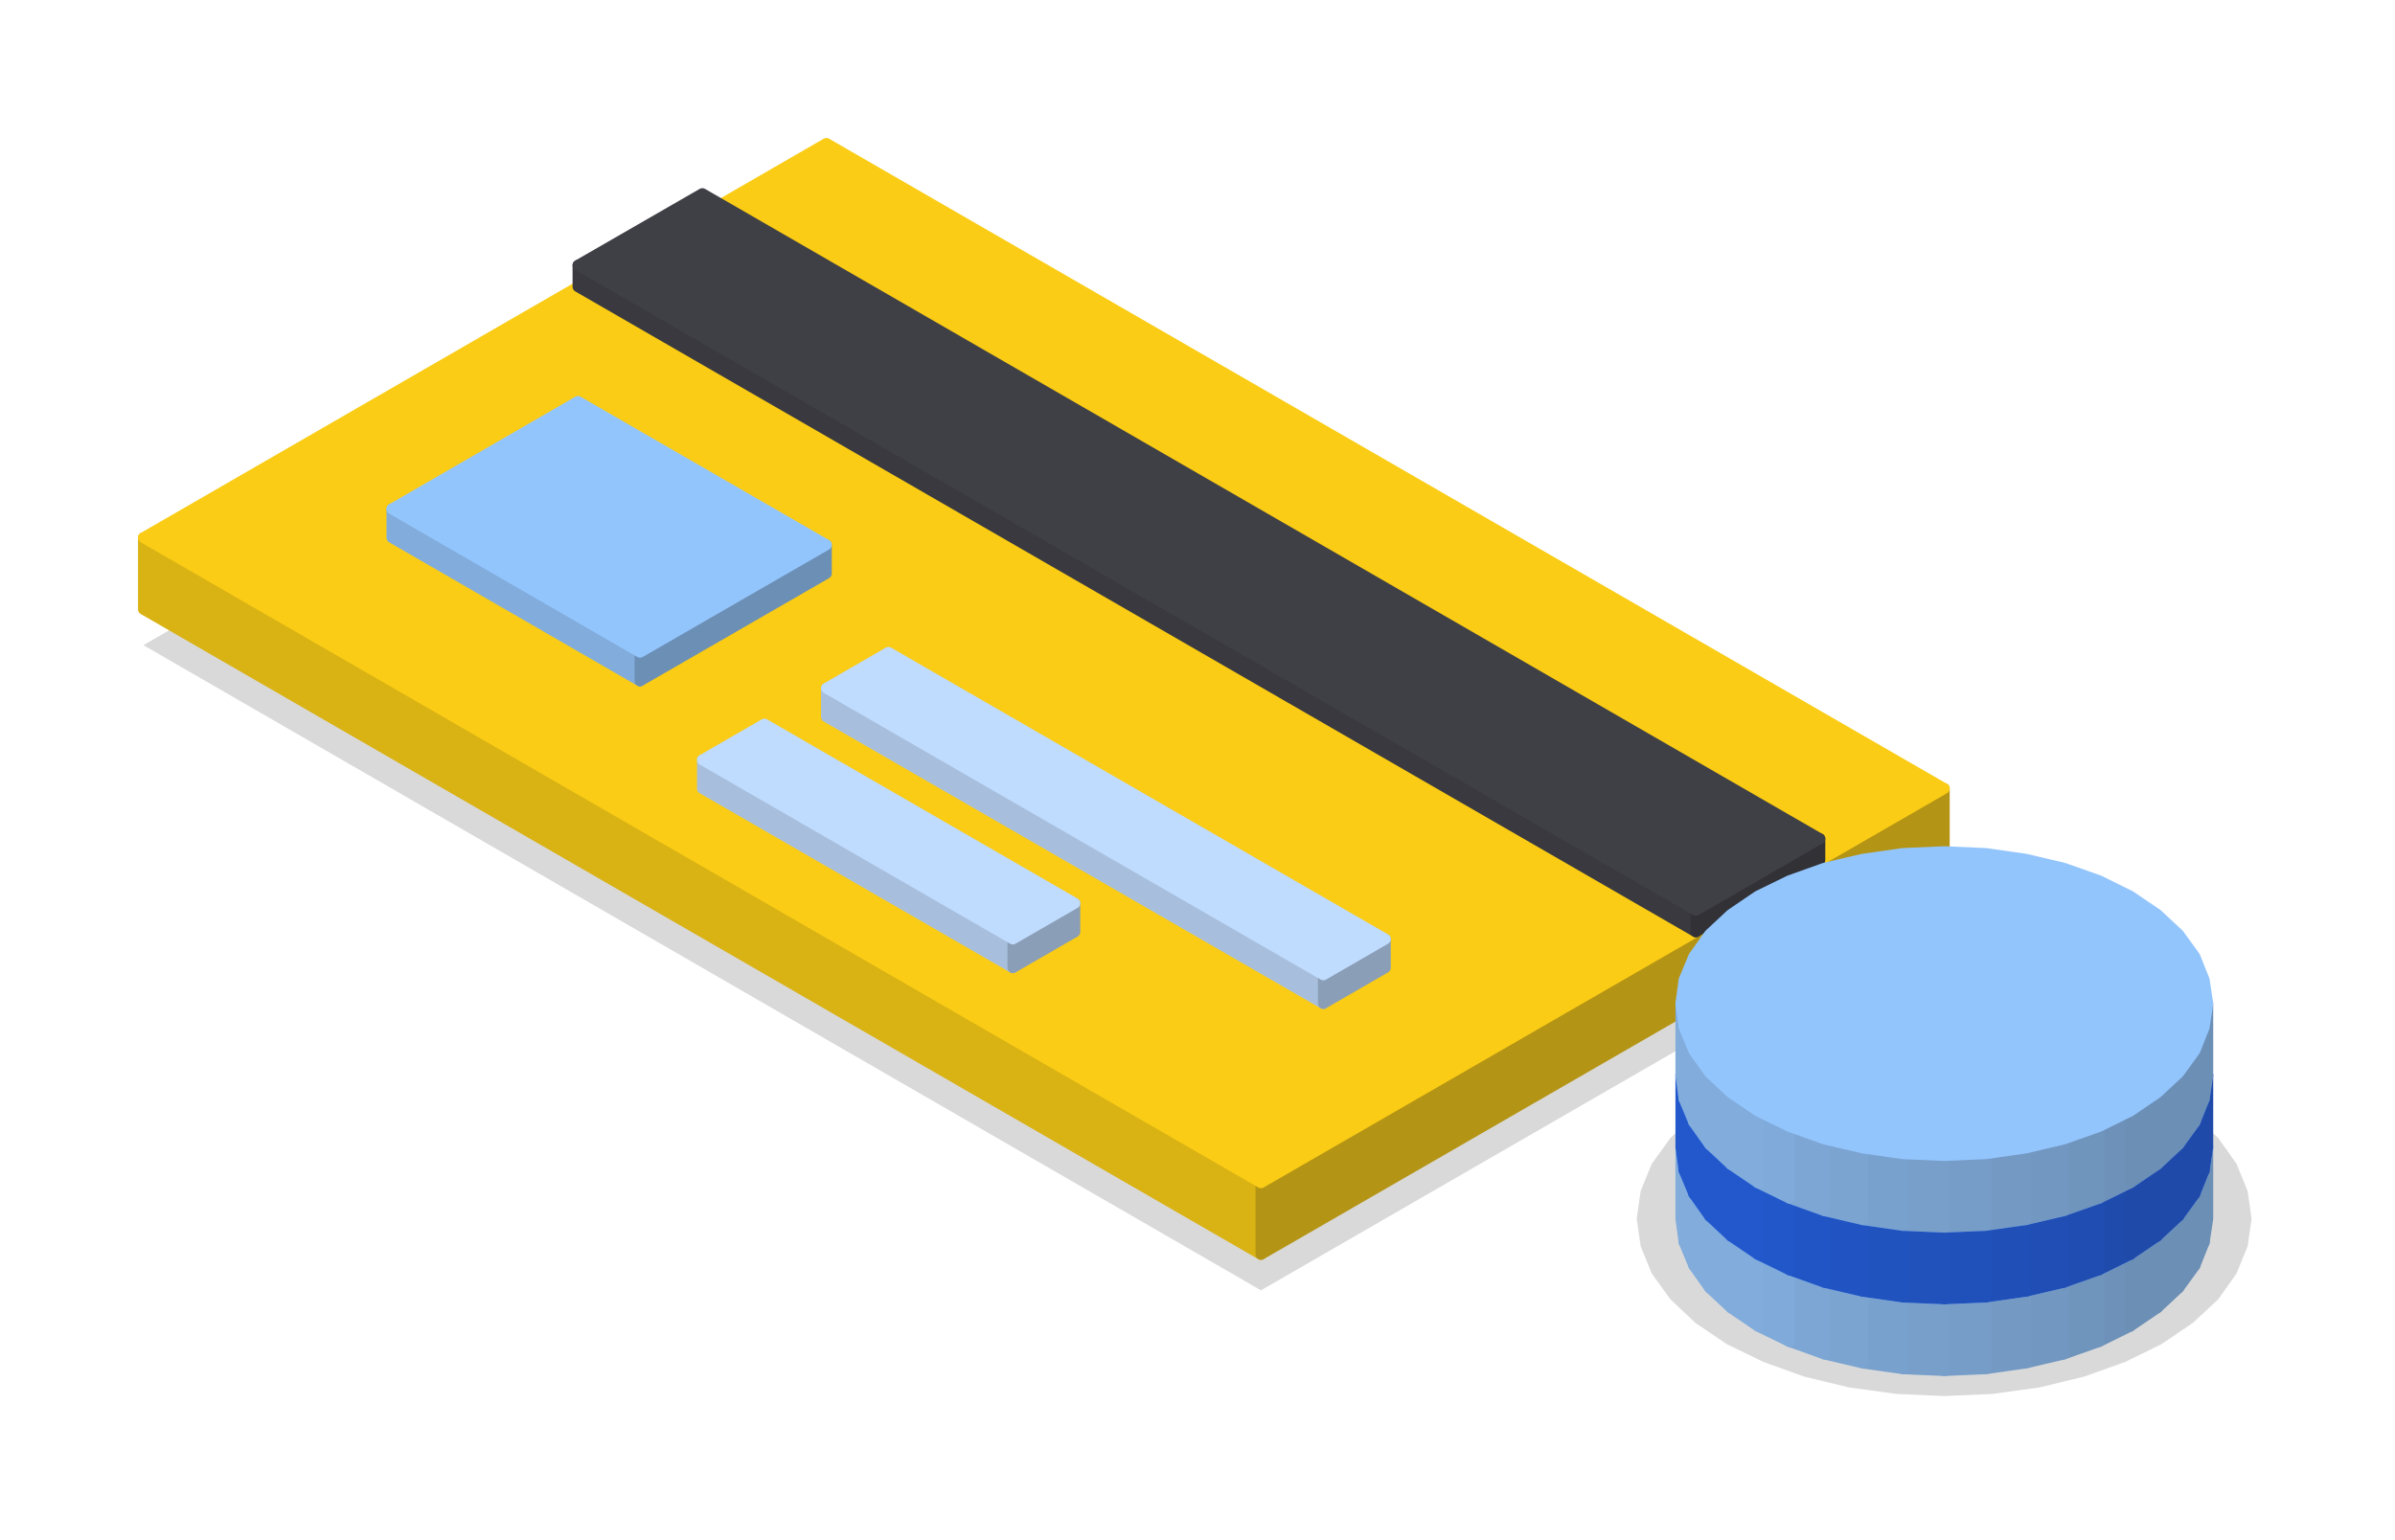
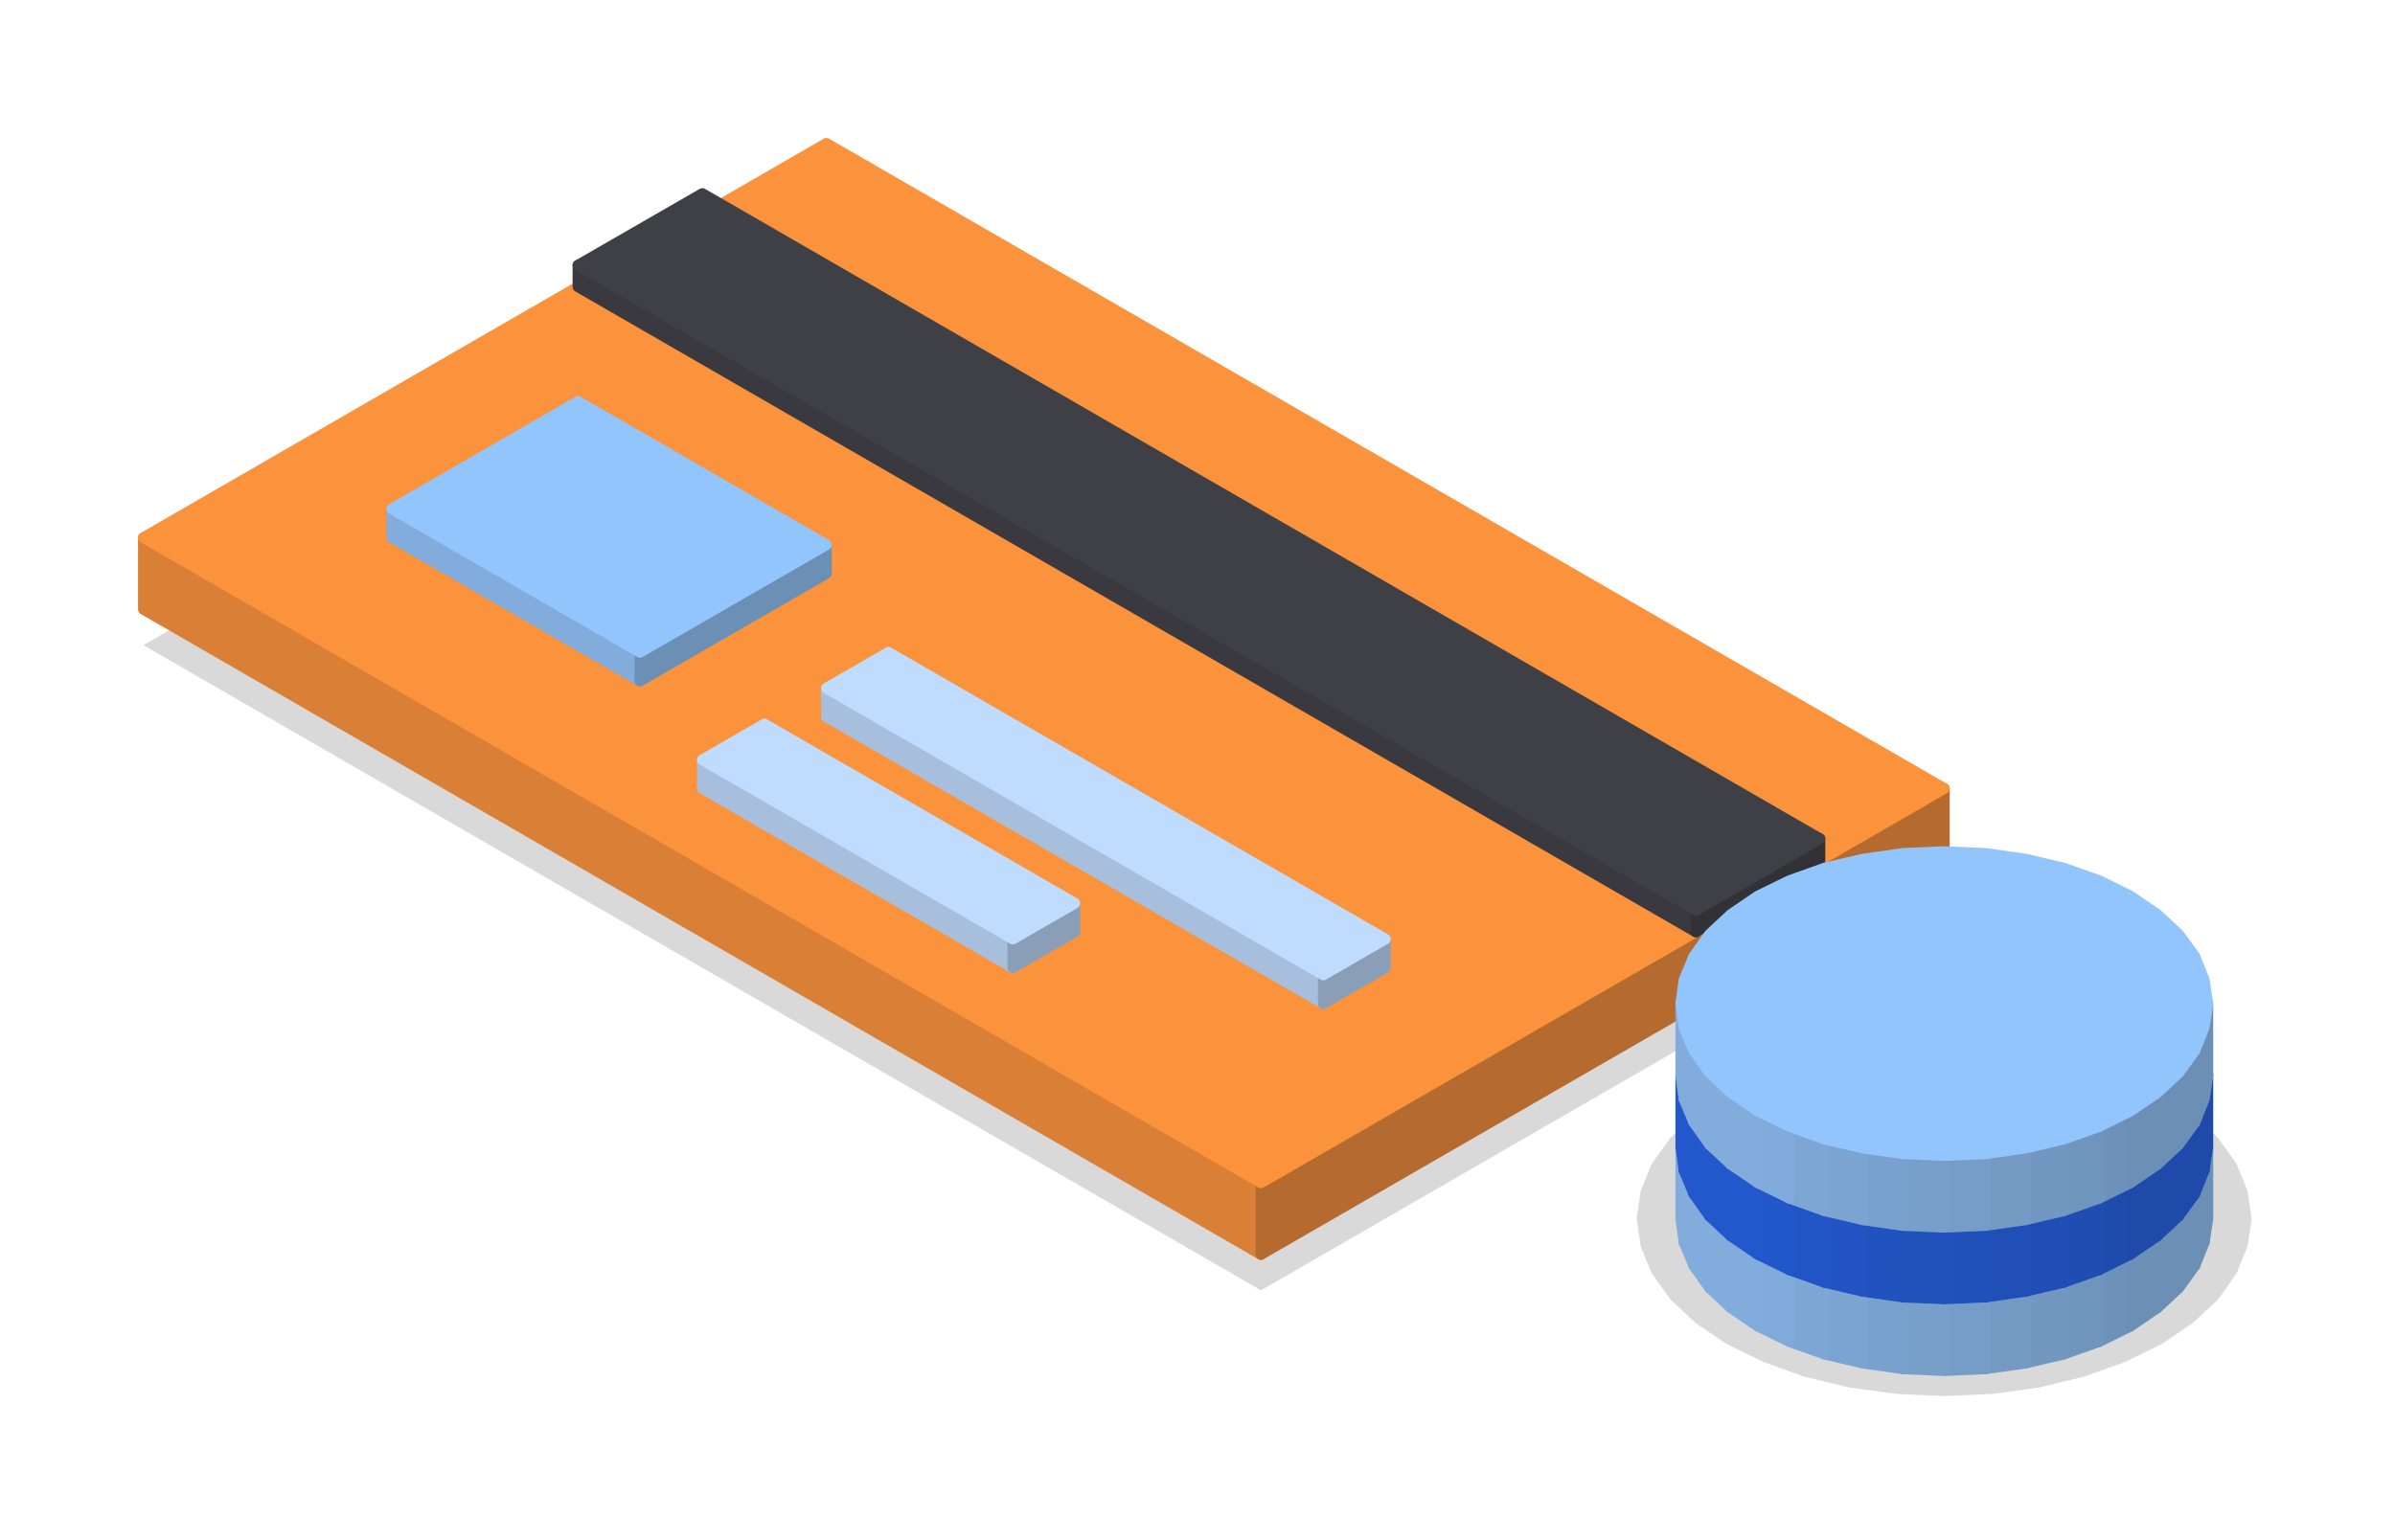
<svg xmlns="http://www.w3.org/2000/svg" width="66.8" height="42.95" viewBox="-23.05 -6 66.8 42.95" fill="none" aria-hidden="true">
  <polygon points="0,1 31.18,19 12.12,30 -19.05,12" fill="#111111" fill-opacity="0.16" />
  <polygon points="37.24,31.5 36.22,32 35.07,32.41 33.83,32.71 32.52,32.89 31.18,32.95 29.84,32.89 28.53,32.71 27.28,32.41 26.14,32 25.11,31.5 24.24,30.91 23.54,30.25 23.02,29.53 22.71,28.77 22.6,28 22.71,27.23 23.02,26.47 23.54,25.75 24.24,25.09 25.11,24.5 26.14,24 27.28,23.59 28.53,23.29 29.84,23.11 31.18,23.05 32.52,23.11 33.83,23.29 35.07,23.59 36.22,24 37.24,24.5 38.11,25.09 38.82,25.75 39.33,26.47 39.64,27.23 39.75,28 39.64,28.77 39.33,29.53 38.82,30.25 38.11,30.91" fill="#111111" fill-opacity="0.16" />
-   <polygon points="-19.05,11 12.12,29 12.12,27 -19.05,9" fill="#d9b214" stroke="#d9b214" stroke-width="0.3" stroke-linejoin="round" />
-   <polygon points="31.18,18 12.12,29 12.12,27 31.18,16" fill="#b49414" stroke="#b49414" stroke-width="0.3" stroke-linejoin="round" />
-   <polygon points="0,-2 31.18,16 12.12,27 -19.05,9" fill="#FACC15" stroke="#FACC15" stroke-width="0.3" stroke-linejoin="round" />
+   <polygon points="-19.05,11 12.12,29 12.12,27 -19.05,9" fill="#da8036" stroke="#da8036" stroke-width="0.3" stroke-linejoin="round" />
+   <polygon points="31.18,18 12.12,29 12.12,27 31.18,16" fill="#b56b2f" stroke="#b56b2f" stroke-width="0.3" stroke-linejoin="round" />
+   <polygon points="0,-2 31.18,16 12.12,27 -19.05,9" fill="#FB923C" stroke="#FB923C" stroke-width="0.3" stroke-linejoin="round" />
  <polygon points="-6.93,2 24.25,20 24.25,19.4 -6.93,1.4" fill="#39393f" stroke="#39393f" stroke-width="0.3" stroke-linejoin="round" />
  <polygon points="27.71,18 24.25,20 24.25,19.4 27.71,17.4" fill="#313136" stroke="#313136" stroke-width="0.3" stroke-linejoin="round" />
  <polygon points="-3.46,-0.6 27.71,17.4 24.25,19.4 -6.93,1.4" fill="#3F3F46" stroke="#3F3F46" stroke-width="0.3" stroke-linejoin="round" />
  <polygon points="-12.12,9 -5.2,13 -5.2,12.2 -12.12,8.2" fill="#81acdc" stroke="#81acdc" stroke-width="0.3" stroke-linejoin="round" />
  <polygon points="0,10 -5.2,13 -5.2,12.2 0,9.2" fill="#6c8fb6" stroke="#6c8fb6" stroke-width="0.3" stroke-linejoin="round" />
  <polygon points="-6.93,5.2 0,9.2 -5.2,12.2 -12.12,8.2" fill="#93C5FD" stroke="#93C5FD" stroke-width="0.3" stroke-linejoin="round" />
  <polygon points="0,14 13.86,22 13.86,21.2 0,13.2" fill="#a7bfdd" stroke="#a7bfdd" stroke-width="0.3" stroke-linejoin="round" />
  <polygon points="15.59,21 13.86,22 13.86,21.2 15.59,20.2" fill="#8b9eb7" stroke="#8b9eb7" stroke-width="0.3" stroke-linejoin="round" />
  <polygon points="1.73,12.2 15.59,20.2 13.86,21.2 0,13.2" fill="#BFDBFE" stroke="#BFDBFE" stroke-width="0.3" stroke-linejoin="round" />
  <polygon points="-3.46,16 5.2,21 5.2,20.2 -3.46,15.2" fill="#a7bfdd" stroke="#a7bfdd" stroke-width="0.3" stroke-linejoin="round" />
  <polygon points="6.93,20 5.2,21 5.2,20.2 6.93,19.2" fill="#8b9eb7" stroke="#8b9eb7" stroke-width="0.3" stroke-linejoin="round" />
  <polygon points="-1.73,14.2 6.93,19.2 5.2,20.2 -3.46,15.2" fill="#BFDBFE" stroke="#BFDBFE" stroke-width="0.3" stroke-linejoin="round" />
  <polygon points="36.37,31 35.5,31.43 35.5,29.43 36.37,29" fill="#6e91b9" stroke="#6e91b9" stroke-width="0.3" stroke-linejoin="round" />
  <polygon points="35.5,31.43 34.51,31.78 34.51,29.78 35.5,29.43" fill="#7095bd" stroke="#7095bd" stroke-width="0.3" stroke-linejoin="round" />
  <polygon points="34.51,31.78 33.45,32.03 33.45,30.03 34.51,29.78" fill="#7297c1" stroke="#7297c1" stroke-width="0.3" stroke-linejoin="round" />
  <polygon points="33.45,32.03 32.33,32.19 32.33,30.19 33.45,30.03" fill="#749ac4" stroke="#749ac4" stroke-width="0.3" stroke-linejoin="round" />
  <polygon points="32.33,32.19 31.18,32.24 31.18,30.24 32.33,30.19" fill="#769cc8" stroke="#769cc8" stroke-width="0.3" stroke-linejoin="round" />
  <polygon points="31.18,32.24 30.03,32.19 30.03,30.19 31.18,30.24" fill="#779fca" stroke="#779fca" stroke-width="0.3" stroke-linejoin="round" />
  <polygon points="30.03,32.19 28.91,32.03 28.91,30.03 30.03,30.19" fill="#79a1ce" stroke="#79a1ce" stroke-width="0.3" stroke-linejoin="round" />
  <polygon points="28.91,32.03 27.84,31.78 27.84,29.78 28.91,30.03" fill="#7ba4d1" stroke="#7ba4d1" stroke-width="0.3" stroke-linejoin="round" />
  <polygon points="27.84,31.78 26.86,31.43 26.86,29.43 27.84,29.78" fill="#7da6d5" stroke="#7da6d5" stroke-width="0.3" stroke-linejoin="round" />
  <polygon points="26.86,31.43 25.98,31 25.98,29 26.86,29.43" fill="#7faad9" stroke="#7faad9" stroke-width="0.3" stroke-linejoin="round" />
  <polygon points="25.98,31 25.23,30.49 25.23,28.49 25.98,29" fill="#81acdc" stroke="#81acdc" stroke-width="0.3" stroke-linejoin="round" />
  <polygon points="25.23,30.49 24.63,29.93 24.63,27.93 25.23,28.49" fill="#81acdc" stroke="#81acdc" stroke-width="0.3" stroke-linejoin="round" />
  <polygon points="24.63,29.93 24.19,29.31 24.19,27.31 24.63,27.93" fill="#81acdc" stroke="#81acdc" stroke-width="0.3" stroke-linejoin="round" />
  <polygon points="24.19,29.31 23.92,28.66 23.92,26.66 24.19,27.31" fill="#81acdc" stroke="#81acdc" stroke-width="0.3" stroke-linejoin="round" />
  <polygon points="23.92,28.66 23.83,28 23.83,26 23.92,26.66" fill="#81acdc" stroke="#81acdc" stroke-width="0.3" stroke-linejoin="round" />
  <polygon points="38.53,28 38.43,28.66 38.43,26.66 38.53,26" fill="#6c8fb6" stroke="#6c8fb6" stroke-width="0.3" stroke-linejoin="round" />
  <polygon points="38.43,28.66 38.17,29.31 38.17,27.31 38.43,26.66" fill="#6c8fb6" stroke="#6c8fb6" stroke-width="0.3" stroke-linejoin="round" />
  <polygon points="38.17,29.31 37.72,29.93 37.72,27.93 38.17,27.31" fill="#6c8fb6" stroke="#6c8fb6" stroke-width="0.3" stroke-linejoin="round" />
  <polygon points="37.72,29.93 37.12,30.49 37.12,28.49 37.72,27.93" fill="#6c8fb6" stroke="#6c8fb6" stroke-width="0.3" stroke-linejoin="round" />
  <polygon points="37.12,30.49 36.37,31 36.37,29 37.12,28.49" fill="#6c8fb6" stroke="#6c8fb6" stroke-width="0.3" stroke-linejoin="round" />
  <polygon points="36.37,29 35.5,29.43 34.51,29.78 33.45,30.03 32.33,30.19 31.18,30.24 30.03,30.19 28.91,30.03 27.84,29.78 26.86,29.43 25.98,29 25.23,28.49 24.63,27.93 24.19,27.31 23.92,26.66 23.83,26 23.92,25.34 24.19,24.69 24.63,24.07 25.23,23.51 25.98,23 26.86,22.57 27.84,22.22 28.91,21.97 30.03,21.81 31.18,21.76 32.33,21.81 33.45,21.97 34.51,22.22 35.5,22.57 36.37,23 37.12,23.51 37.72,24.07 38.17,24.69 38.43,25.34 38.53,26 38.43,26.66 38.17,27.31 37.72,27.93 37.12,28.49" fill="#93C5FD" stroke="#93C5FD" stroke-width="0.3" stroke-linejoin="round" />
  <polygon points="36.37,29 35.5,29.43 35.5,27.43 36.37,27" fill="#1f4bac" stroke="#1f4bac" stroke-width="0.3" stroke-linejoin="round" />
  <polygon points="35.5,29.43 34.51,29.78 34.51,27.78 35.5,27.43" fill="#204db1" stroke="#204db1" stroke-width="0.3" stroke-linejoin="round" />
  <polygon points="34.51,29.78 33.45,30.03 33.45,28.03 34.51,27.78" fill="#204eb4" stroke="#204eb4" stroke-width="0.3" stroke-linejoin="round" />
  <polygon points="33.45,30.03 32.33,30.19 32.33,28.19 33.45,28.03" fill="#204fb7" stroke="#204fb7" stroke-width="0.3" stroke-linejoin="round" />
  <polygon points="32.33,30.19 31.18,30.24 31.18,28.24 32.33,28.19" fill="#2050ba" stroke="#2050ba" stroke-width="0.3" stroke-linejoin="round" />
  <polygon points="31.18,30.24 30.03,30.19 30.03,28.19 31.18,28.24" fill="#2152bc" stroke="#2152bc" stroke-width="0.3" stroke-linejoin="round" />
  <polygon points="30.03,30.19 28.91,30.03 28.91,28.03 30.03,28.19" fill="#2153bf" stroke="#2153bf" stroke-width="0.3" stroke-linejoin="round" />
  <polygon points="28.91,30.03 27.84,29.78 27.84,27.78 28.91,28.03" fill="#2154c2" stroke="#2154c2" stroke-width="0.3" stroke-linejoin="round" />
  <polygon points="27.84,29.78 26.86,29.43 26.86,27.43 27.84,27.78" fill="#2155c5" stroke="#2155c5" stroke-width="0.3" stroke-linejoin="round" />
  <polygon points="26.86,29.43 25.98,29 25.98,27 26.86,27.43" fill="#2257ca" stroke="#2257ca" stroke-width="0.3" stroke-linejoin="round" />
  <polygon points="25.98,29 25.23,28.49 25.23,26.49 25.98,27" fill="#2258cc" stroke="#2258cc" stroke-width="0.3" stroke-linejoin="round" />
  <polygon points="25.23,28.49 24.63,27.93 24.63,25.93 25.23,26.49" fill="#2258cc" stroke="#2258cc" stroke-width="0.3" stroke-linejoin="round" />
  <polygon points="24.63,27.93 24.19,27.31 24.19,25.31 24.63,25.93" fill="#2258cc" stroke="#2258cc" stroke-width="0.3" stroke-linejoin="round" />
  <polygon points="24.19,27.31 23.92,26.66 23.92,24.66 24.19,25.31" fill="#2258cc" stroke="#2258cc" stroke-width="0.3" stroke-linejoin="round" />
  <polygon points="23.92,26.66 23.83,26 23.83,24 23.92,24.66" fill="#2258cc" stroke="#2258cc" stroke-width="0.3" stroke-linejoin="round" />
  <polygon points="38.53,26 38.43,26.66 38.43,24.66 38.53,24" fill="#1f4aaa" stroke="#1f4aaa" stroke-width="0.3" stroke-linejoin="round" />
  <polygon points="38.43,26.66 38.17,27.31 38.17,25.31 38.43,24.66" fill="#1f4aaa" stroke="#1f4aaa" stroke-width="0.3" stroke-linejoin="round" />
  <polygon points="38.17,27.31 37.72,27.93 37.72,25.93 38.17,25.31" fill="#1f4aaa" stroke="#1f4aaa" stroke-width="0.3" stroke-linejoin="round" />
  <polygon points="37.72,27.93 37.12,28.49 37.12,26.49 37.72,25.93" fill="#1f4aaa" stroke="#1f4aaa" stroke-width="0.3" stroke-linejoin="round" />
  <polygon points="37.12,28.49 36.37,29 36.37,27 37.12,26.49" fill="#1f4aaa" stroke="#1f4aaa" stroke-width="0.3" stroke-linejoin="round" />
  <polygon points="36.37,27 35.5,27.43 34.51,27.78 33.45,28.03 32.33,28.19 31.18,28.24 30.03,28.19 28.91,28.03 27.84,27.78 26.86,27.43 25.98,27 25.23,26.49 24.63,25.93 24.19,25.31 23.92,24.66 23.83,24 23.92,23.34 24.19,22.69 24.63,22.07 25.23,21.51 25.98,21 26.86,20.57 27.84,20.22 28.91,19.97 30.03,19.81 31.18,19.76 32.33,19.81 33.45,19.97 34.51,20.22 35.5,20.57 36.37,21 37.12,21.51 37.72,22.07 38.17,22.69 38.43,23.34 38.53,24 38.43,24.66 38.17,25.31 37.72,25.93 37.12,26.49" fill="#2563EB" stroke="#2563EB" stroke-width="0.3" stroke-linejoin="round" />
  <polygon points="36.37,27 35.5,27.43 35.5,25.43 36.37,25" fill="#6e91b9" stroke="#6e91b9" stroke-width="0.3" stroke-linejoin="round" />
  <polygon points="35.5,27.43 34.51,27.78 34.51,25.78 35.5,25.43" fill="#7095bd" stroke="#7095bd" stroke-width="0.3" stroke-linejoin="round" />
  <polygon points="34.51,27.78 33.45,28.03 33.45,26.03 34.51,25.78" fill="#7297c1" stroke="#7297c1" stroke-width="0.3" stroke-linejoin="round" />
  <polygon points="33.45,28.03 32.33,28.19 32.33,26.19 33.45,26.03" fill="#749ac4" stroke="#749ac4" stroke-width="0.3" stroke-linejoin="round" />
  <polygon points="32.33,28.19 31.18,28.24 31.18,26.24 32.33,26.19" fill="#769cc8" stroke="#769cc8" stroke-width="0.3" stroke-linejoin="round" />
  <polygon points="31.18,28.24 30.03,28.19 30.03,26.19 31.18,26.24" fill="#779fca" stroke="#779fca" stroke-width="0.3" stroke-linejoin="round" />
  <polygon points="30.03,28.19 28.91,28.03 28.91,26.03 30.03,26.19" fill="#79a1ce" stroke="#79a1ce" stroke-width="0.3" stroke-linejoin="round" />
  <polygon points="28.91,28.03 27.84,27.78 27.84,25.78 28.91,26.03" fill="#7ba4d1" stroke="#7ba4d1" stroke-width="0.3" stroke-linejoin="round" />
  <polygon points="27.84,27.78 26.86,27.43 26.86,25.43 27.84,25.78" fill="#7da6d5" stroke="#7da6d5" stroke-width="0.3" stroke-linejoin="round" />
  <polygon points="26.86,27.43 25.98,27 25.98,25 26.86,25.43" fill="#7faad9" stroke="#7faad9" stroke-width="0.3" stroke-linejoin="round" />
  <polygon points="25.98,27 25.23,26.49 25.23,24.49 25.98,25" fill="#81acdc" stroke="#81acdc" stroke-width="0.3" stroke-linejoin="round" />
  <polygon points="25.23,26.49 24.63,25.93 24.63,23.93 25.23,24.49" fill="#81acdc" stroke="#81acdc" stroke-width="0.3" stroke-linejoin="round" />
  <polygon points="24.63,25.93 24.19,25.31 24.19,23.31 24.63,23.93" fill="#81acdc" stroke="#81acdc" stroke-width="0.3" stroke-linejoin="round" />
  <polygon points="24.19,25.31 23.92,24.66 23.92,22.66 24.19,23.31" fill="#81acdc" stroke="#81acdc" stroke-width="0.3" stroke-linejoin="round" />
  <polygon points="23.92,24.66 23.83,24 23.83,22 23.92,22.66" fill="#81acdc" stroke="#81acdc" stroke-width="0.3" stroke-linejoin="round" />
  <polygon points="38.53,24 38.43,24.66 38.43,22.66 38.53,22" fill="#6c8fb6" stroke="#6c8fb6" stroke-width="0.3" stroke-linejoin="round" />
  <polygon points="38.43,24.66 38.17,25.31 38.17,23.31 38.43,22.66" fill="#6c8fb6" stroke="#6c8fb6" stroke-width="0.3" stroke-linejoin="round" />
  <polygon points="38.17,25.31 37.72,25.93 37.72,23.93 38.17,23.31" fill="#6c8fb6" stroke="#6c8fb6" stroke-width="0.3" stroke-linejoin="round" />
  <polygon points="37.72,25.93 37.12,26.49 37.12,24.49 37.72,23.93" fill="#6c8fb6" stroke="#6c8fb6" stroke-width="0.3" stroke-linejoin="round" />
  <polygon points="37.12,26.49 36.37,27 36.37,25 37.12,24.49" fill="#6c8fb6" stroke="#6c8fb6" stroke-width="0.3" stroke-linejoin="round" />
  <polygon points="36.37,25 35.5,25.43 34.51,25.78 33.45,26.03 32.33,26.19 31.18,26.24 30.03,26.19 28.91,26.03 27.84,25.78 26.86,25.43 25.98,25 25.23,24.49 24.63,23.93 24.19,23.31 23.92,22.66 23.83,22 23.92,21.34 24.19,20.69 24.63,20.07 25.23,19.51 25.98,19 26.86,18.57 27.84,18.22 28.91,17.97 30.03,17.81 31.18,17.76 32.33,17.81 33.45,17.97 34.51,18.22 35.5,18.57 36.37,19 37.12,19.51 37.72,20.07 38.17,20.69 38.43,21.34 38.53,22 38.43,22.66 38.17,23.31 37.72,23.93 37.12,24.49" fill="#93C5FD" stroke="#93C5FD" stroke-width="0.3" stroke-linejoin="round" />
</svg>
